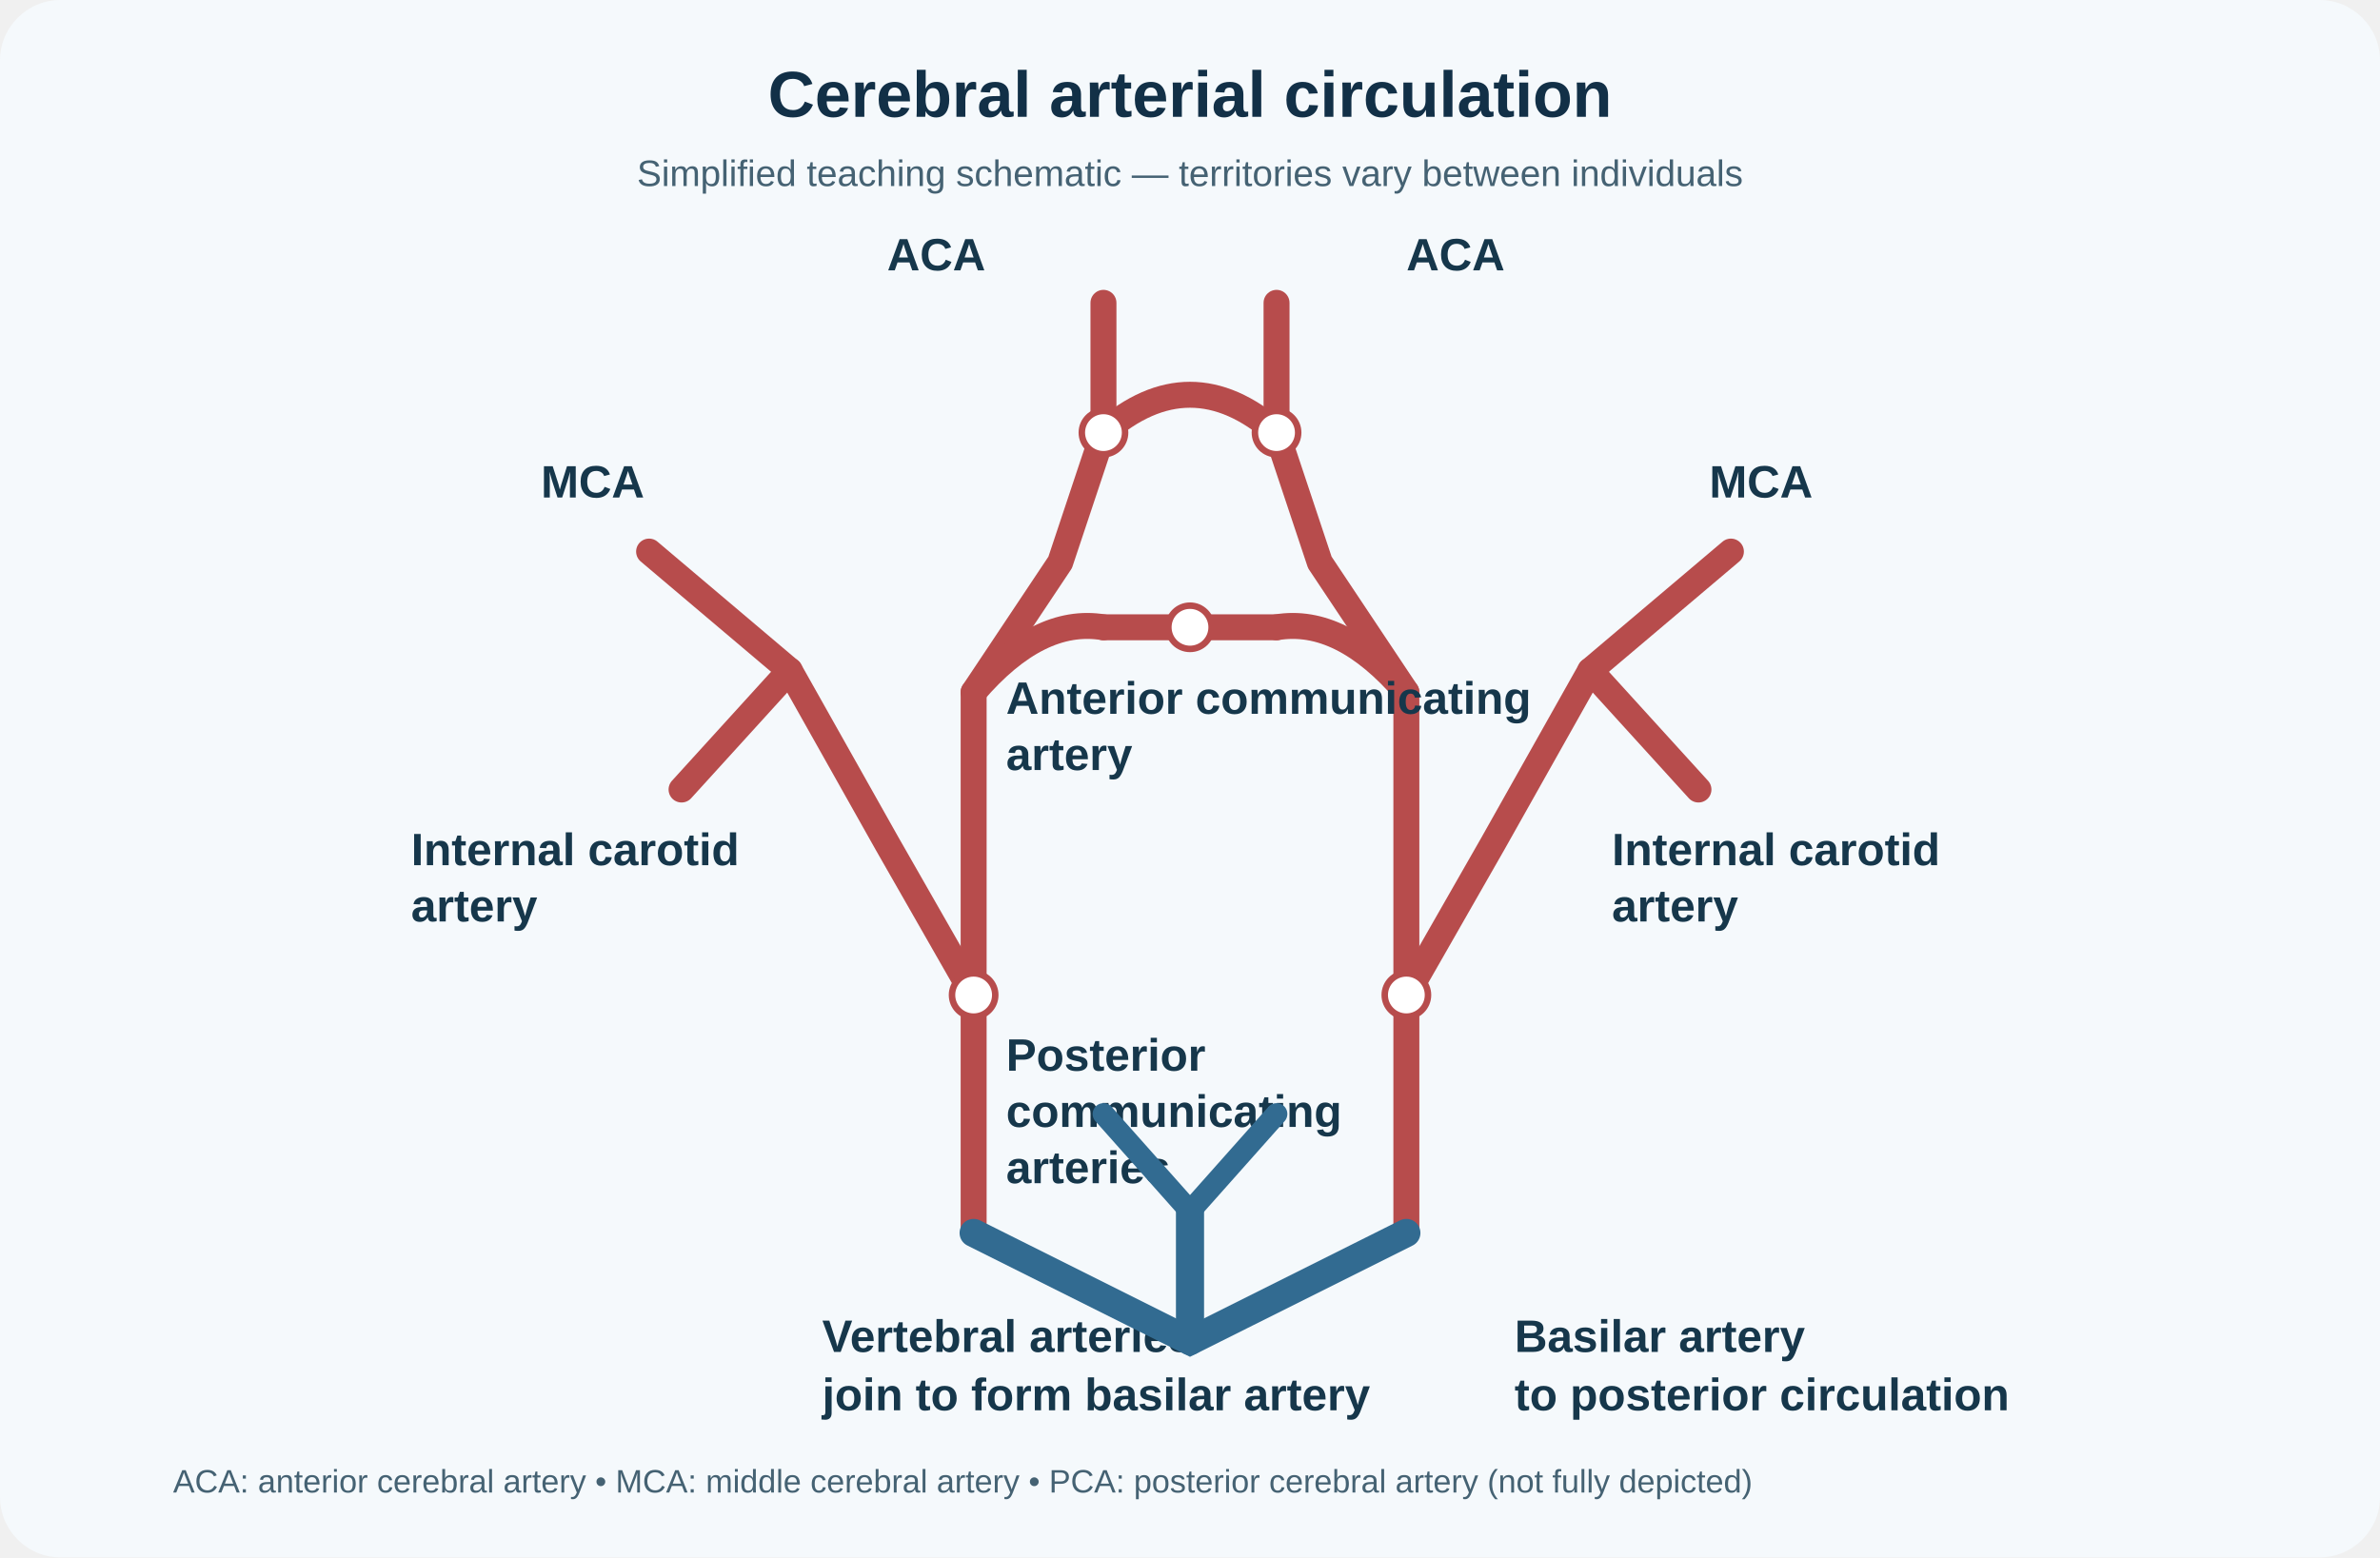
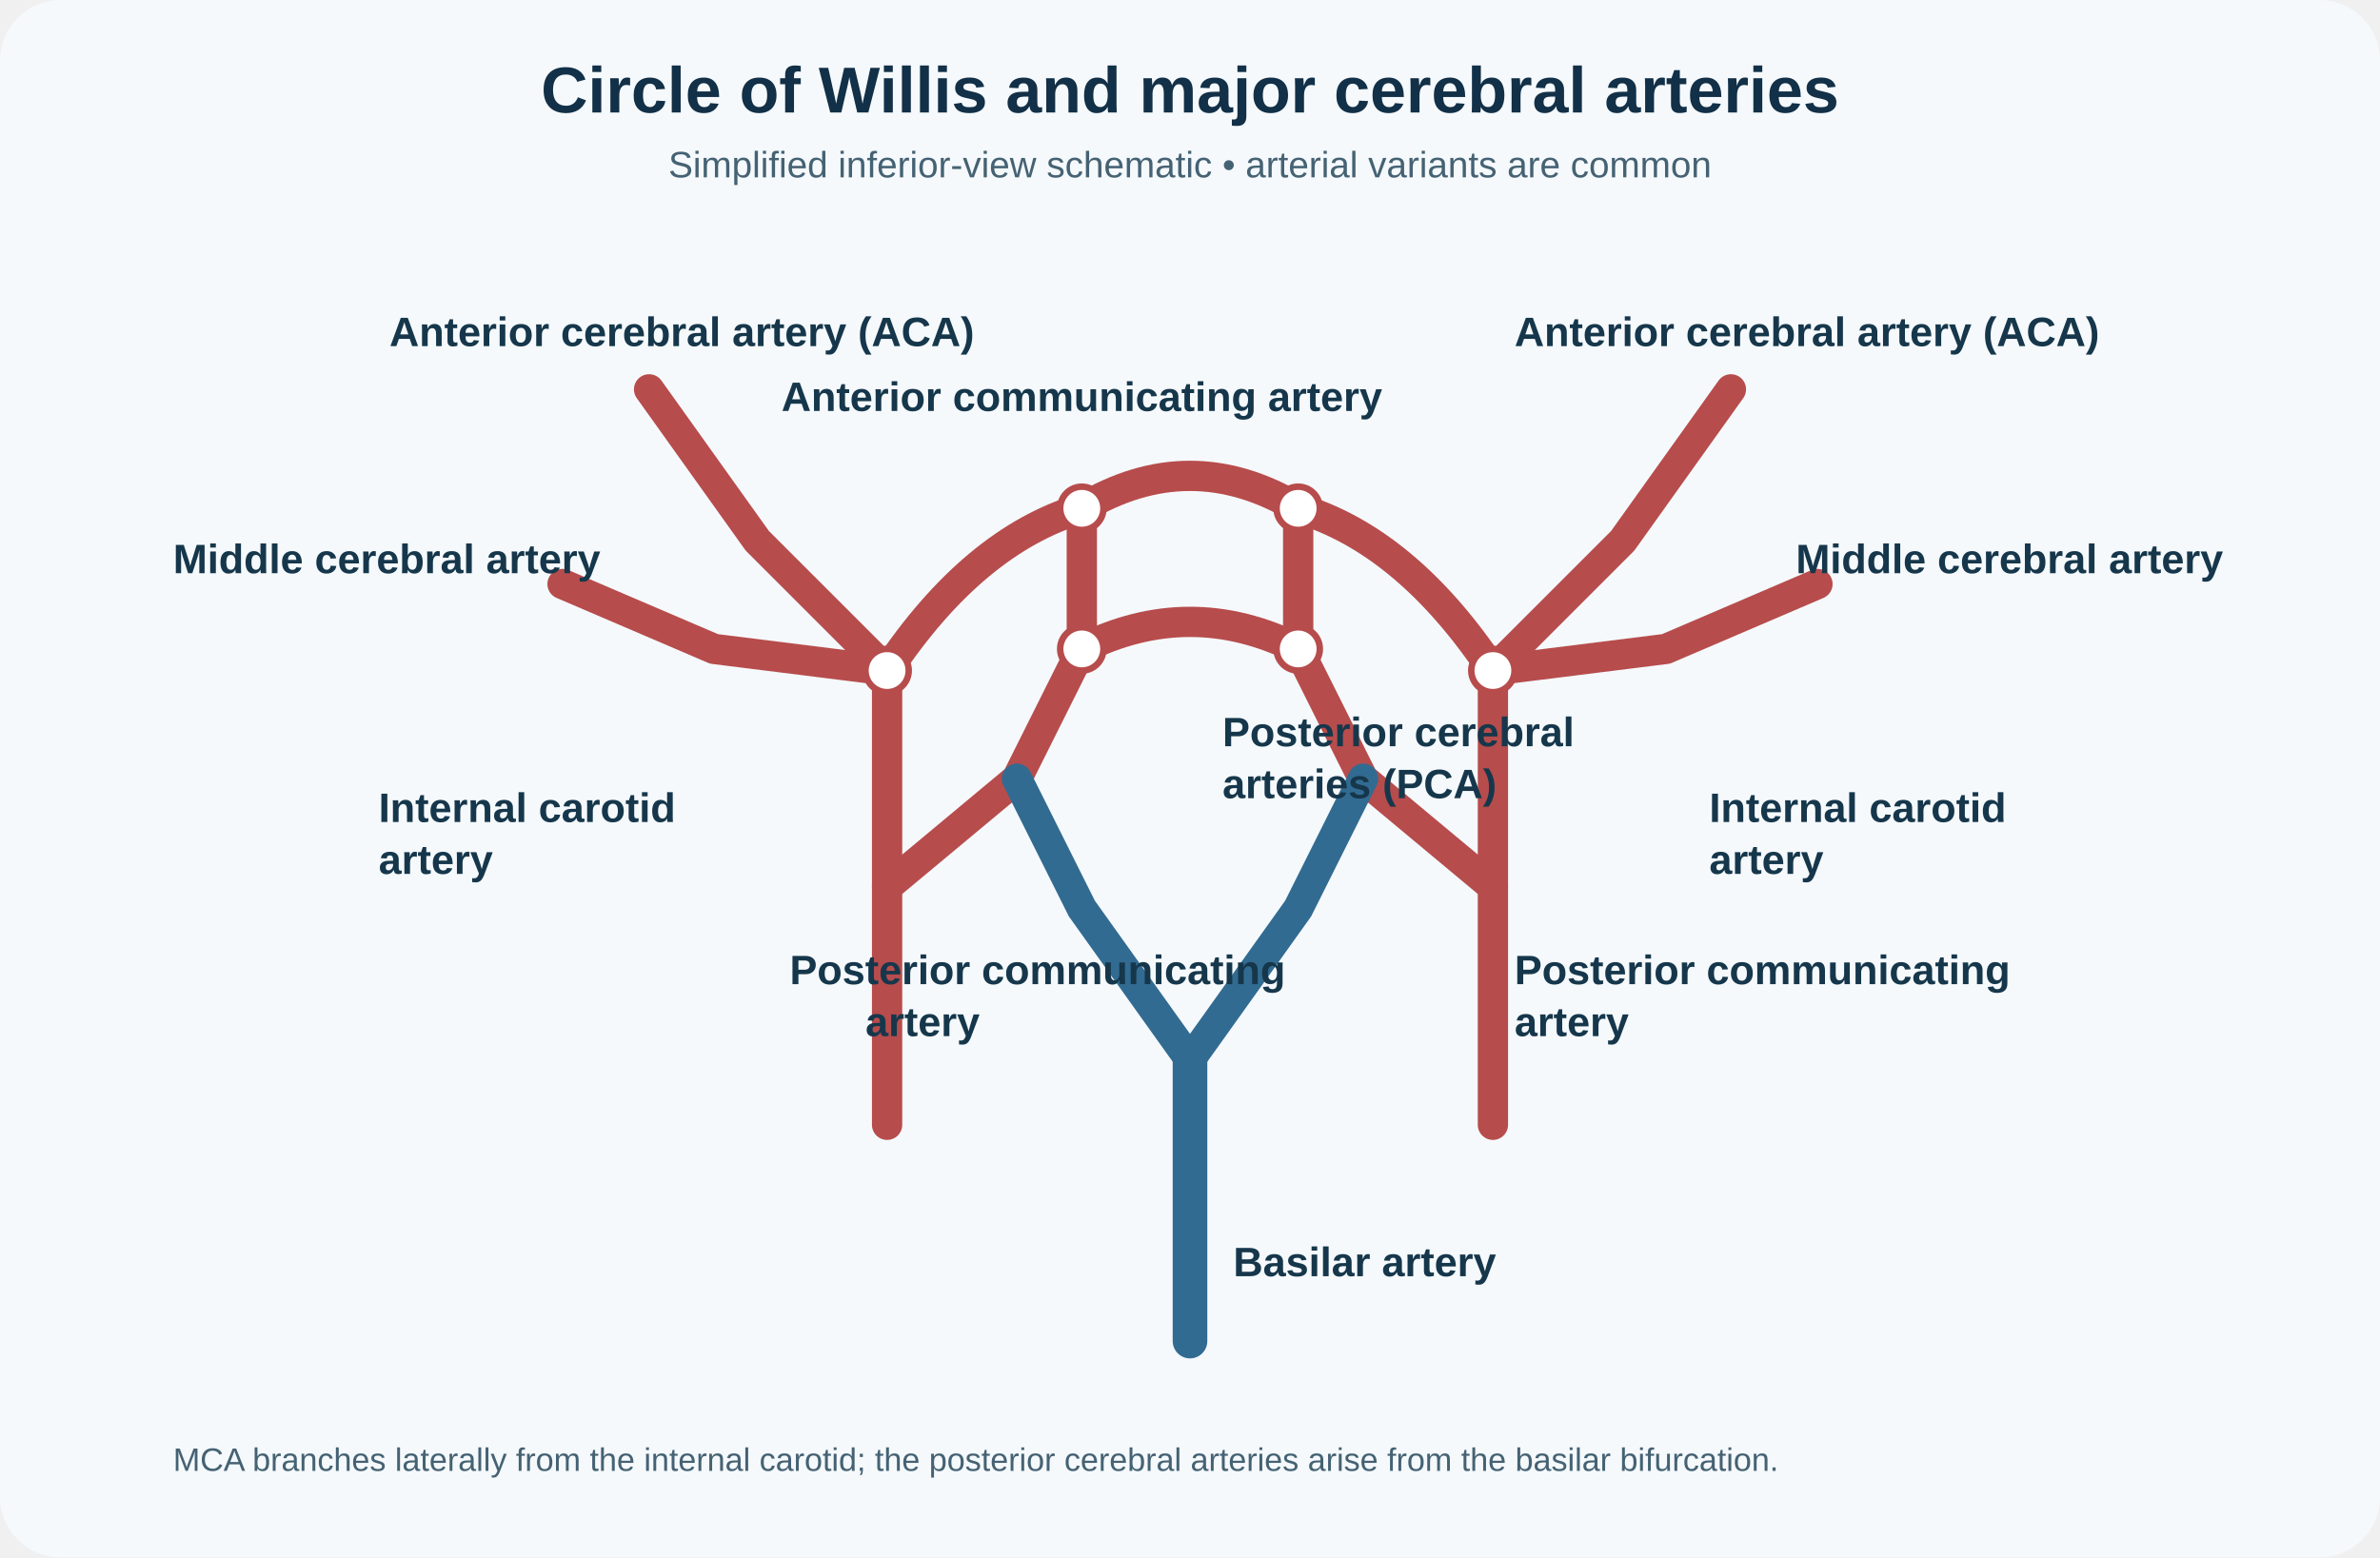
<svg xmlns="http://www.w3.org/2000/svg" width="1100" height="720" viewBox="0 0 1100 720" role="img" aria-labelledby="title desc">
  <rect width="1100" height="720" rx="28" fill="#f5f9fc" />
-   <text x="550" y="54" text-anchor="middle" font-family="Arial,sans-serif" font-size="30" font-weight="700" fill="#123047">Cerebral arterial circulation</text>
-   <text x="550" y="86" text-anchor="middle" font-family="Arial,sans-serif" font-size="17" fill="#456273">Simplified teaching schematic — territories vary between individuals</text>
-   <g fill="none" stroke="#b74c4c" stroke-width="12" stroke-linecap="round" stroke-linejoin="round">
-     <path d="M450 570 L450 460 L410 390 L365 310 L300 255" />
-     <path d="M650 570 L650 460 L690 390 L735 310 L800 255" />
-     <path d="M450 460 L450 320 L490 260 L510 200" />
-     <path d="M650 460 L650 320 L610 260 L590 200" />
-     <path d="M510 200 Q550 165 590 200" />
-     <path d="M450 320 Q480 285 510 290" />
-     <path d="M650 320 Q620 285 590 290" />
-     <path d="M510 290 L590 290" />
-     <path d="M365 310 L315 365" />
-     <path d="M735 310 L785 365" />
-     <path d="M510 200 L510 140" />
-     <path d="M590 200 L590 140" />
+   <text x="550" y="52" text-anchor="middle" font-family="Arial,sans-serif" font-size="30" font-weight="700" fill="#123047">Circle of Willis and major cerebral arteries</text>
+   <text x="550" y="82" text-anchor="middle" font-family="Arial,sans-serif" font-size="17" fill="#456273">Simplified inferior-view schematic • arterial variants are common</text>
+   <g fill="none" stroke="#b74c4c" stroke-width="14" stroke-linecap="round" stroke-linejoin="round">
+     <path d="M410 520 L410 410 L410 310 L350 250 L300 180" />
+     <path d="M690 520 L690 410 L690 310 L750 250 L800 180" />
+     <path d="M410 310 L330 300 L260 270" />
+     <path d="M690 310 L770 300 L840 270" />
+     <path d="M410 310 Q450 250 500 235" />
+     <path d="M690 310 Q650 250 600 235" />
+     <path d="M500 235 Q550 205 600 235" />
+     <path d="M410 410 L470 360 L500 300" />
+     <path d="M690 410 L630 360 L600 300" />
+     <path d="M500 300 Q550 275 600 300" />
+     <path d="M500 300 L500 235" />
+     <path d="M600 300 L600 235" />
  </g>
-   <g fill="#ffffff" stroke="#b74c4c" stroke-width="3">
-     <circle cx="450" cy="460" r="10" />
-     <circle cx="650" cy="460" r="10" />
-     <circle cx="510" cy="200" r="10" />
-     <circle cx="590" cy="200" r="10" />
-     <circle cx="550" cy="290" r="10" />
+   <path d="M550 620 L550 490" fill="none" stroke="#326b91" stroke-width="16" stroke-linecap="round" />
+   <path d="M550 490 L500 420 L470 360" fill="none" stroke="#326b91" stroke-width="14" stroke-linecap="round" />
+   <path d="M550 490 L600 420 L630 360" fill="none" stroke="#326b91" stroke-width="14" stroke-linecap="round" />
+   <g fill="#fff" stroke="#b74c4c" stroke-width="3">
+     <circle cx="410" cy="310" r="10" />
+     <circle cx="690" cy="310" r="10" />
+     <circle cx="500" cy="235" r="10" />
+     <circle cx="600" cy="235" r="10" />
+     <circle cx="500" cy="300" r="10" />
+     <circle cx="600" cy="300" r="10" />
  </g>
-   <g font-family="Arial,sans-serif" font-size="21" font-weight="700" fill="#16374b">
-     <text x="250" y="230">MCA</text>
-     <text x="790" y="230">MCA</text>
-     <text x="410" y="125">ACA</text>
-     <text x="650" y="125">ACA</text>
-     <text x="465" y="330">Anterior communicating</text>
-     <text x="465" y="356">artery</text>
-     <text x="190" y="400">Internal carotid</text>
-     <text x="190" y="426">artery</text>
-     <text x="745" y="400">Internal carotid</text>
-     <text x="745" y="426">artery</text>
-     <text x="380" y="625">Vertebral arteries</text>
-     <text x="380" y="652">join to form basilar artery</text>
-     <text x="700" y="625">Basilar artery</text>
-     <text x="700" y="652">to posterior circulation</text>
-     <text x="465" y="495">Posterior</text>
-     <text x="465" y="521">communicating</text>
-     <text x="465" y="547">arteries</text>
-     <text x="80" y="690" font-size="15" font-weight="400" fill="#456273">ACA: anterior cerebral artery • MCA: middle cerebral artery • PCA: posterior cerebral artery (not fully depicted)</text>
+   <g font-family="Arial,sans-serif" font-size="19" font-weight="700" fill="#16374b">
+     <text x="180" y="160">Anterior cerebral artery (ACA)</text>
+     <text x="700" y="160">Anterior cerebral artery (ACA)</text>
+     <text x="500" y="190" text-anchor="middle">Anterior communicating artery</text>
+     <text x="80" y="265">Middle cerebral artery</text>
+     <text x="830" y="265">Middle cerebral artery</text>
+     <text x="175" y="380">Internal carotid</text>
+     <text x="175" y="404">artery</text>
+     <text x="790" y="380">Internal carotid</text>
+     <text x="790" y="404">artery</text>
+     <text x="365" y="455">Posterior communicating</text>
+     <text x="400" y="479">artery</text>
+     <text x="700" y="455">Posterior communicating</text>
+     <text x="700" y="479">artery</text>
+     <text x="565" y="345">Posterior cerebral</text>
+     <text x="565" y="369">arteries (PCA)</text>
+     <text x="570" y="590">Basilar artery</text>
+     <text x="80" y="680" font-size="15" font-weight="400" fill="#456273">MCA branches laterally from the internal carotid; the posterior cerebral arteries arise from the basilar bifurcation.</text>
  </g>
-   <path d="M450 570 L550 620 L650 570" fill="none" stroke="#326b91" stroke-width="13" stroke-linecap="round" />
-   <path d="M550 620 L550 560" fill="none" stroke="#326b91" stroke-width="13" stroke-linecap="round" />
-   <path d="M550 560 L510 515 M550 560 L590 515" fill="none" stroke="#326b91" stroke-width="10" stroke-linecap="round" />
</svg>
